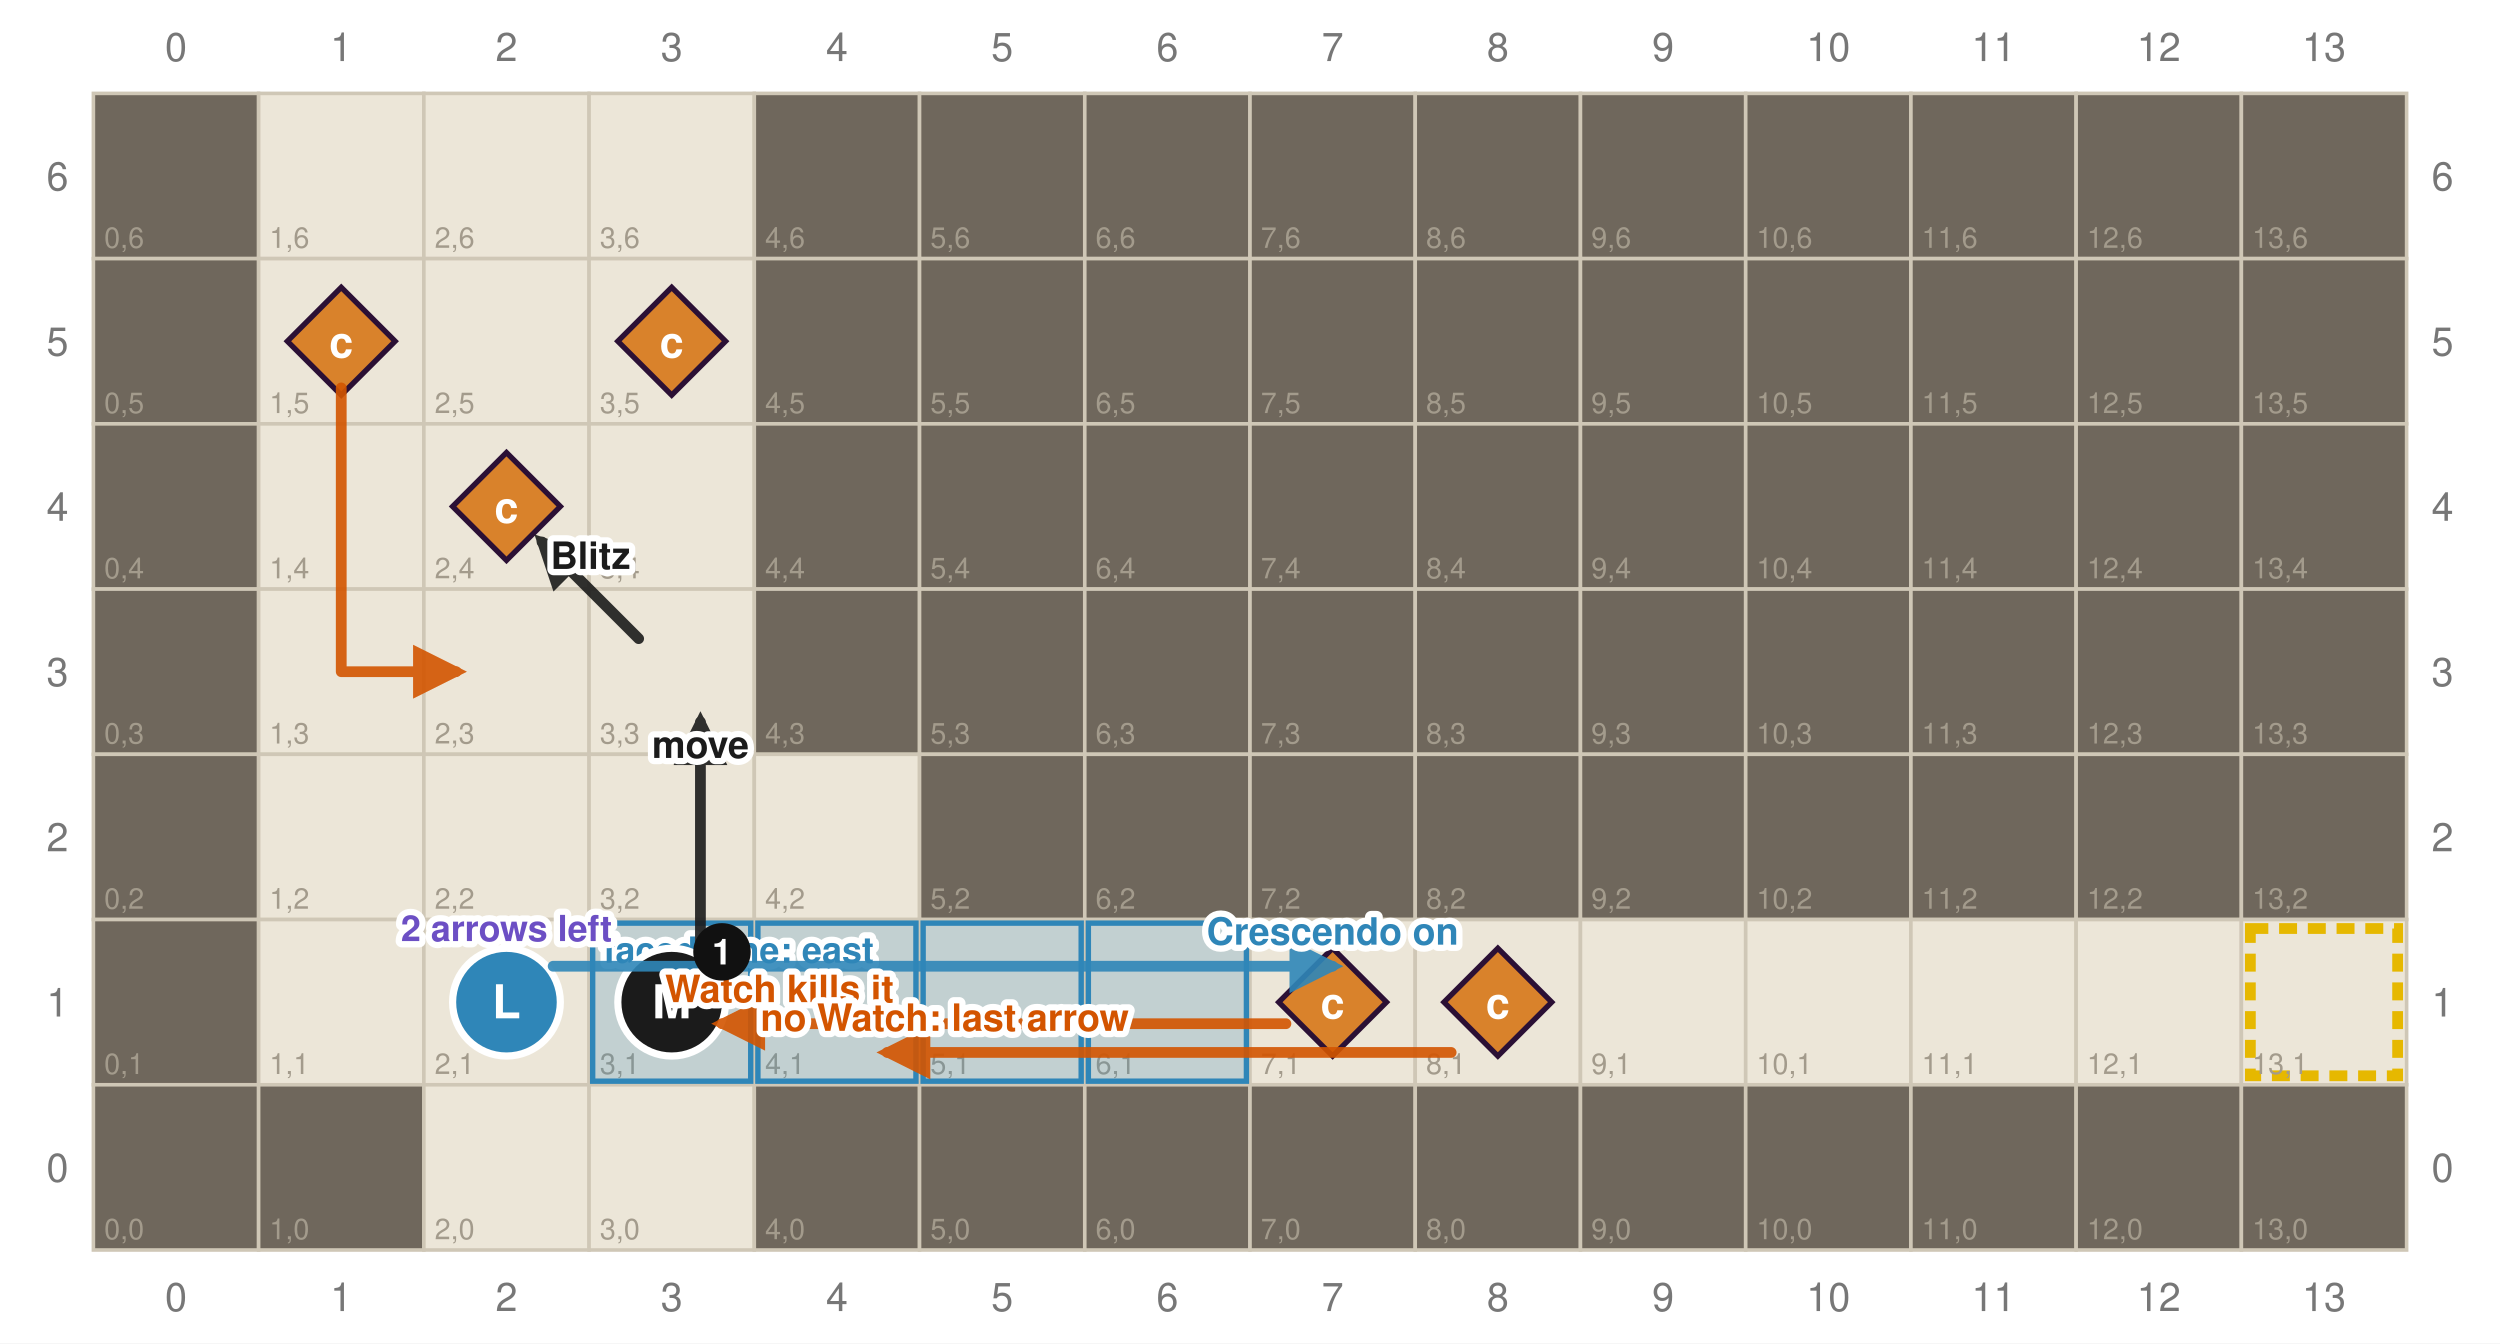
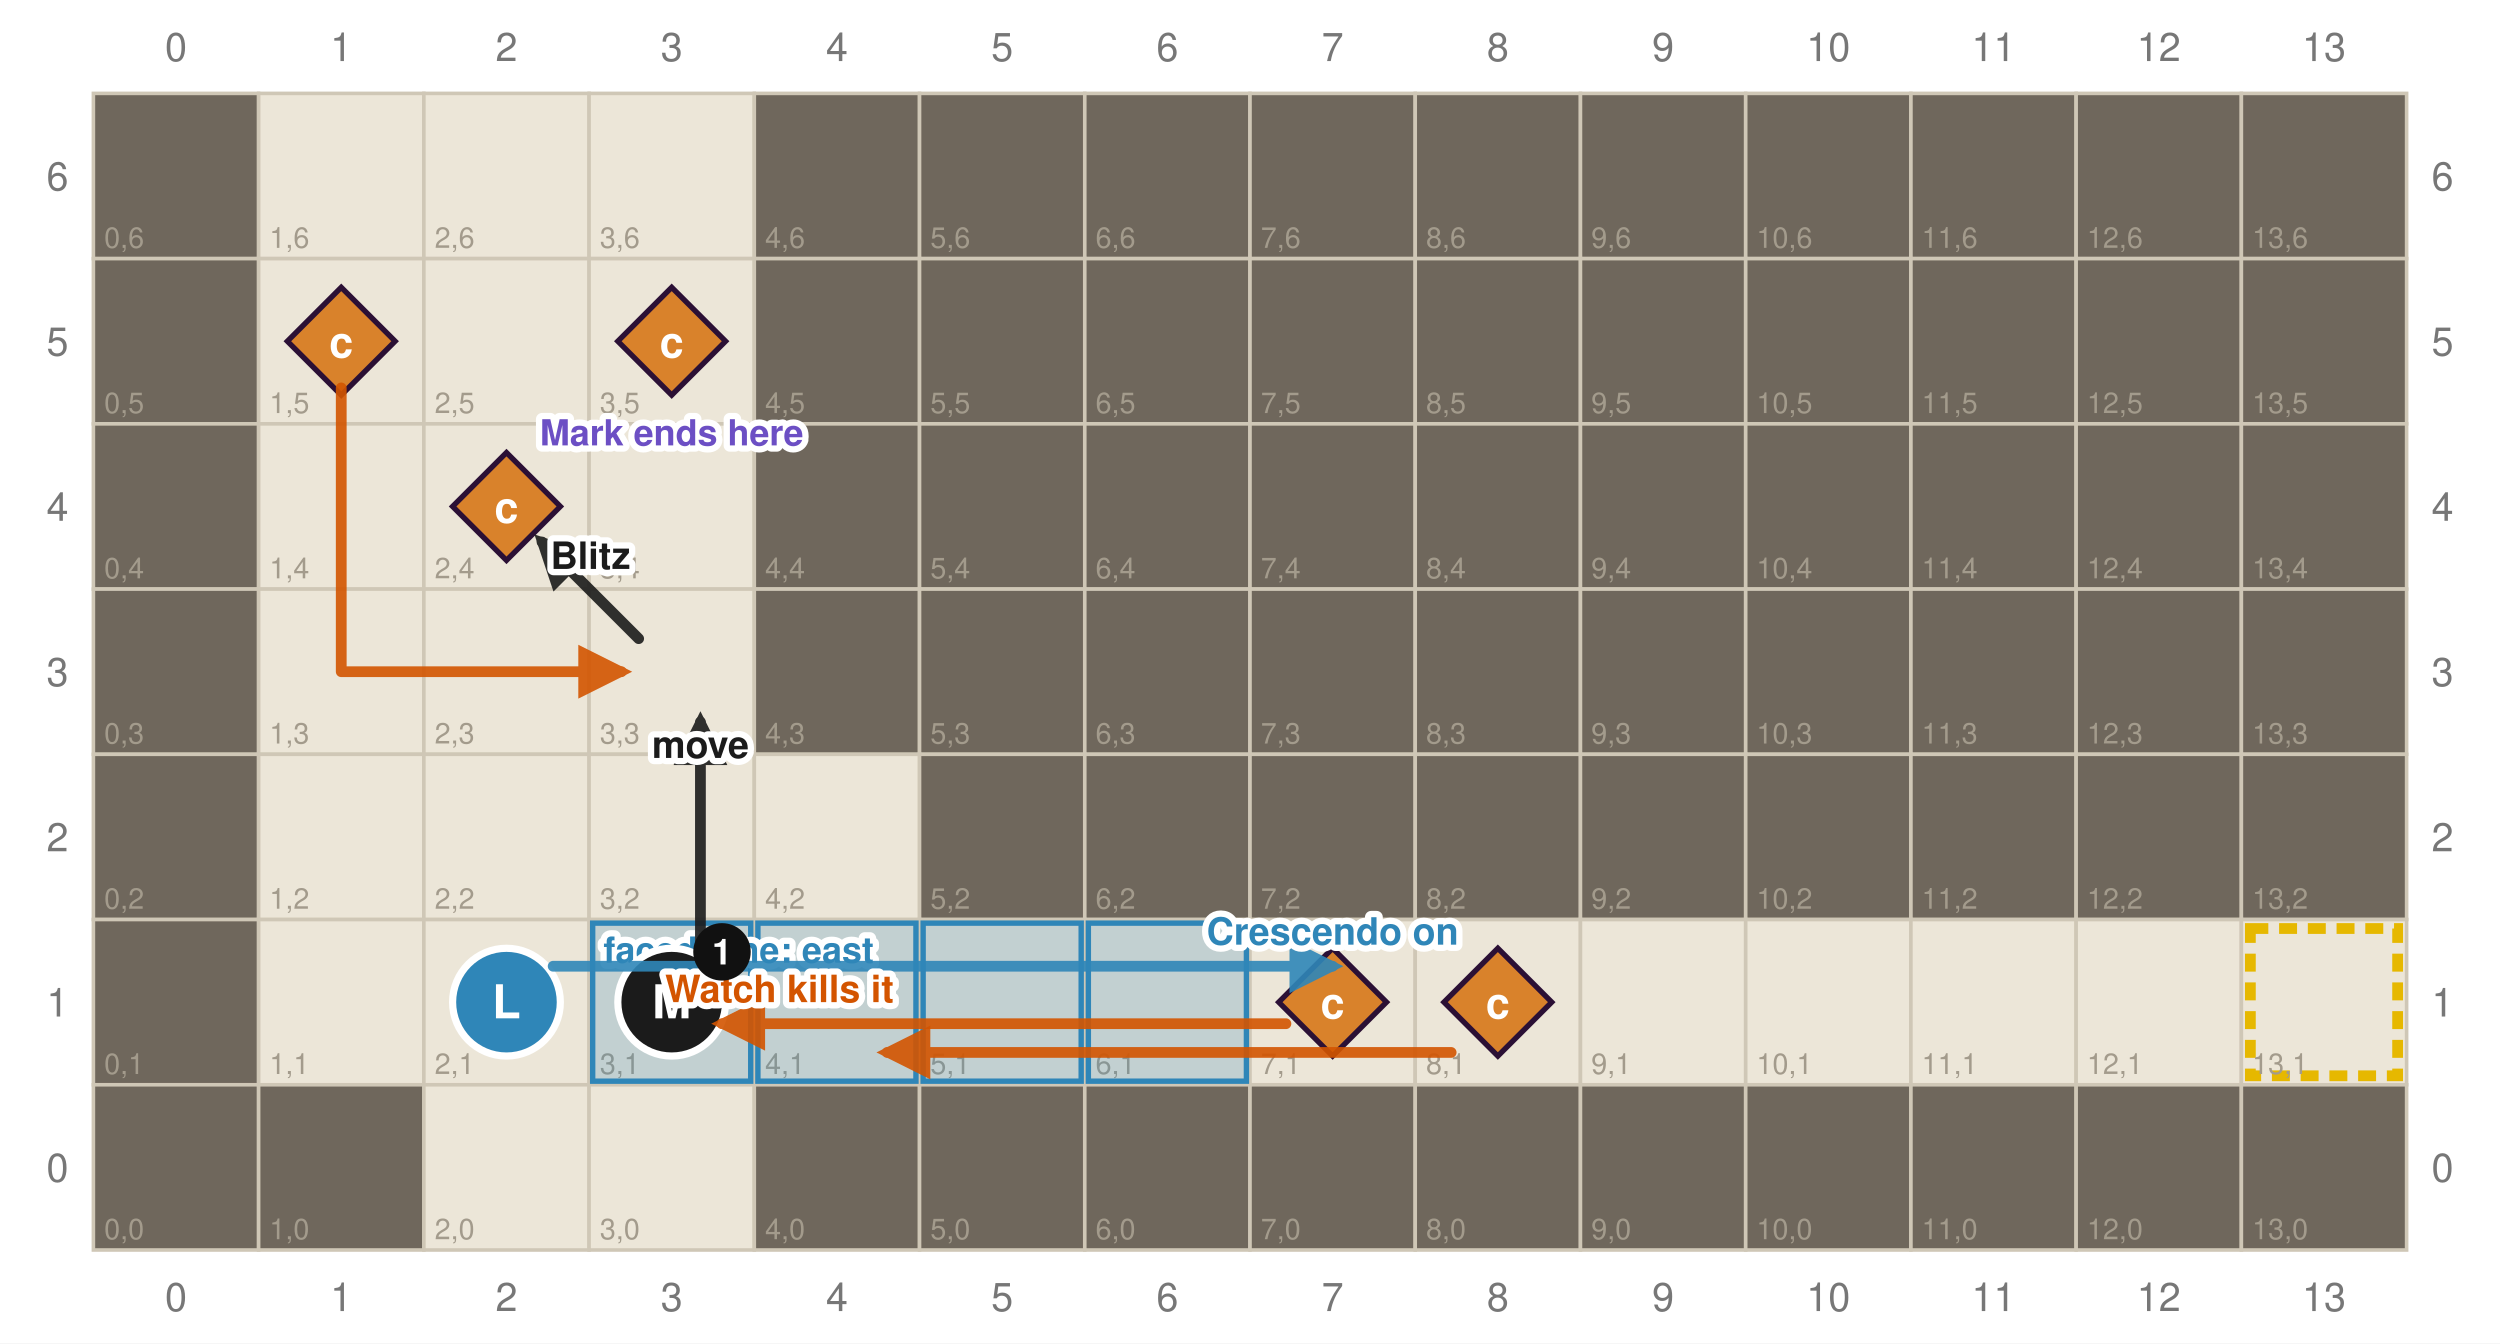
<svg xmlns="http://www.w3.org/2000/svg" viewBox="0 0 696 374" width="696" height="374">
  <defs>
    <marker id="ah" viewBox="0 0 10 10" refX="8" refY="5" markerWidth="5" markerHeight="5" orient="auto-start-reverse">
      <path d="M0,0 L10,5 L0,10 z" fill="context-stroke" />
    </marker>
    <pattern id="gap" width="8" height="8" patternUnits="userSpaceOnUse" patternTransform="rotate(45)">
      <line x1="0" y1="0" x2="0" y2="8" stroke="#c9c2b4" stroke-width="2" />
    </pattern>
  </defs>
  <rect width="696" height="374" fill="#ffffff" />
  <text x="49.0" y="17.0" font-size="11" text-anchor="middle" font-weight="normal" font-family="Segoe UI, Helvetica, Arial, sans-serif" fill="#777">0</text>
  <text x="49.0" y="365.0" font-size="11" text-anchor="middle" font-weight="normal" font-family="Segoe UI, Helvetica, Arial, sans-serif" fill="#777">0</text>
  <text x="95.0" y="17.0" font-size="11" text-anchor="middle" font-weight="normal" font-family="Segoe UI, Helvetica, Arial, sans-serif" fill="#777">1</text>
  <text x="95.0" y="365.0" font-size="11" text-anchor="middle" font-weight="normal" font-family="Segoe UI, Helvetica, Arial, sans-serif" fill="#777">1</text>
  <text x="141.0" y="17.0" font-size="11" text-anchor="middle" font-weight="normal" font-family="Segoe UI, Helvetica, Arial, sans-serif" fill="#777">2</text>
  <text x="141.0" y="365.0" font-size="11" text-anchor="middle" font-weight="normal" font-family="Segoe UI, Helvetica, Arial, sans-serif" fill="#777">2</text>
  <text x="187.0" y="17.0" font-size="11" text-anchor="middle" font-weight="normal" font-family="Segoe UI, Helvetica, Arial, sans-serif" fill="#777">3</text>
  <text x="187.0" y="365.0" font-size="11" text-anchor="middle" font-weight="normal" font-family="Segoe UI, Helvetica, Arial, sans-serif" fill="#777">3</text>
  <text x="233.0" y="17.0" font-size="11" text-anchor="middle" font-weight="normal" font-family="Segoe UI, Helvetica, Arial, sans-serif" fill="#777">4</text>
  <text x="233.0" y="365.0" font-size="11" text-anchor="middle" font-weight="normal" font-family="Segoe UI, Helvetica, Arial, sans-serif" fill="#777">4</text>
  <text x="279.0" y="17.0" font-size="11" text-anchor="middle" font-weight="normal" font-family="Segoe UI, Helvetica, Arial, sans-serif" fill="#777">5</text>
  <text x="279.0" y="365.0" font-size="11" text-anchor="middle" font-weight="normal" font-family="Segoe UI, Helvetica, Arial, sans-serif" fill="#777">5</text>
  <text x="325.0" y="17.0" font-size="11" text-anchor="middle" font-weight="normal" font-family="Segoe UI, Helvetica, Arial, sans-serif" fill="#777">6</text>
  <text x="325.0" y="365.0" font-size="11" text-anchor="middle" font-weight="normal" font-family="Segoe UI, Helvetica, Arial, sans-serif" fill="#777">6</text>
  <text x="371.0" y="17.0" font-size="11" text-anchor="middle" font-weight="normal" font-family="Segoe UI, Helvetica, Arial, sans-serif" fill="#777">7</text>
  <text x="371.0" y="365.0" font-size="11" text-anchor="middle" font-weight="normal" font-family="Segoe UI, Helvetica, Arial, sans-serif" fill="#777">7</text>
  <text x="417.0" y="17.0" font-size="11" text-anchor="middle" font-weight="normal" font-family="Segoe UI, Helvetica, Arial, sans-serif" fill="#777">8</text>
  <text x="417.0" y="365.0" font-size="11" text-anchor="middle" font-weight="normal" font-family="Segoe UI, Helvetica, Arial, sans-serif" fill="#777">8</text>
  <text x="463.0" y="17.0" font-size="11" text-anchor="middle" font-weight="normal" font-family="Segoe UI, Helvetica, Arial, sans-serif" fill="#777">9</text>
  <text x="463.0" y="365.0" font-size="11" text-anchor="middle" font-weight="normal" font-family="Segoe UI, Helvetica, Arial, sans-serif" fill="#777">9</text>
  <text x="509.0" y="17.0" font-size="11" text-anchor="middle" font-weight="normal" font-family="Segoe UI, Helvetica, Arial, sans-serif" fill="#777">10</text>
  <text x="509.0" y="365.0" font-size="11" text-anchor="middle" font-weight="normal" font-family="Segoe UI, Helvetica, Arial, sans-serif" fill="#777">10</text>
  <text x="555.0" y="17.0" font-size="11" text-anchor="middle" font-weight="normal" font-family="Segoe UI, Helvetica, Arial, sans-serif" fill="#777">11</text>
  <text x="555.0" y="365.0" font-size="11" text-anchor="middle" font-weight="normal" font-family="Segoe UI, Helvetica, Arial, sans-serif" fill="#777">11</text>
  <text x="601.0" y="17.0" font-size="11" text-anchor="middle" font-weight="normal" font-family="Segoe UI, Helvetica, Arial, sans-serif" fill="#777">12</text>
  <text x="601.0" y="365.0" font-size="11" text-anchor="middle" font-weight="normal" font-family="Segoe UI, Helvetica, Arial, sans-serif" fill="#777">12</text>
  <text x="647.0" y="17.0" font-size="11" text-anchor="middle" font-weight="normal" font-family="Segoe UI, Helvetica, Arial, sans-serif" fill="#777">13</text>
  <text x="647.0" y="365.0" font-size="11" text-anchor="middle" font-weight="normal" font-family="Segoe UI, Helvetica, Arial, sans-serif" fill="#777">13</text>
  <text x="16.0" y="329.0" font-size="11" text-anchor="middle" font-weight="normal" font-family="Segoe UI, Helvetica, Arial, sans-serif" fill="#777">0</text>
  <text x="680.0" y="329.0" font-size="11" text-anchor="middle" font-weight="normal" font-family="Segoe UI, Helvetica, Arial, sans-serif" fill="#777">0</text>
  <text x="16.0" y="283.0" font-size="11" text-anchor="middle" font-weight="normal" font-family="Segoe UI, Helvetica, Arial, sans-serif" fill="#777">1</text>
  <text x="680.0" y="283.0" font-size="11" text-anchor="middle" font-weight="normal" font-family="Segoe UI, Helvetica, Arial, sans-serif" fill="#777">1</text>
  <text x="16.0" y="237.0" font-size="11" text-anchor="middle" font-weight="normal" font-family="Segoe UI, Helvetica, Arial, sans-serif" fill="#777">2</text>
  <text x="680.0" y="237.0" font-size="11" text-anchor="middle" font-weight="normal" font-family="Segoe UI, Helvetica, Arial, sans-serif" fill="#777">2</text>
  <text x="16.0" y="191.0" font-size="11" text-anchor="middle" font-weight="normal" font-family="Segoe UI, Helvetica, Arial, sans-serif" fill="#777">3</text>
  <text x="680.0" y="191.0" font-size="11" text-anchor="middle" font-weight="normal" font-family="Segoe UI, Helvetica, Arial, sans-serif" fill="#777">3</text>
  <text x="16.0" y="145.0" font-size="11" text-anchor="middle" font-weight="normal" font-family="Segoe UI, Helvetica, Arial, sans-serif" fill="#777">4</text>
  <text x="680.0" y="145.0" font-size="11" text-anchor="middle" font-weight="normal" font-family="Segoe UI, Helvetica, Arial, sans-serif" fill="#777">4</text>
  <text x="16.0" y="99.0" font-size="11" text-anchor="middle" font-weight="normal" font-family="Segoe UI, Helvetica, Arial, sans-serif" fill="#777">5</text>
  <text x="680.0" y="99.0" font-size="11" text-anchor="middle" font-weight="normal" font-family="Segoe UI, Helvetica, Arial, sans-serif" fill="#777">5</text>
  <text x="16.0" y="53.0" font-size="11" text-anchor="middle" font-weight="normal" font-family="Segoe UI, Helvetica, Arial, sans-serif" fill="#777">6</text>
  <text x="680.0" y="53.0" font-size="11" text-anchor="middle" font-weight="normal" font-family="Segoe UI, Helvetica, Arial, sans-serif" fill="#777">6</text>
  <g>
    <rect x="26" y="26" width="46" height="46" fill="#6f675c" stroke="#cfc7b6" stroke-width="1" />
  </g>
  <text x="29.0" y="69.0" font-size="8" text-anchor="start" font-weight="normal" font-family="Segoe UI, Helvetica, Arial, sans-serif" fill="#a39b8c">0,6</text>
  <g>
    <rect x="72" y="26" width="46" height="46" fill="#ece6d8" stroke="#cfc7b6" stroke-width="1" />
  </g>
  <text x="75.0" y="69.0" font-size="8" text-anchor="start" font-weight="normal" font-family="Segoe UI, Helvetica, Arial, sans-serif" fill="#a39b8c">1,6</text>
  <g>
    <rect x="118" y="26" width="46" height="46" fill="#ece6d8" stroke="#cfc7b6" stroke-width="1" />
  </g>
  <text x="121.0" y="69.0" font-size="8" text-anchor="start" font-weight="normal" font-family="Segoe UI, Helvetica, Arial, sans-serif" fill="#a39b8c">2,6</text>
  <g>
    <rect x="164" y="26" width="46" height="46" fill="#ece6d8" stroke="#cfc7b6" stroke-width="1" />
  </g>
  <text x="167.0" y="69.0" font-size="8" text-anchor="start" font-weight="normal" font-family="Segoe UI, Helvetica, Arial, sans-serif" fill="#a39b8c">3,6</text>
  <g>
    <rect x="210" y="26" width="46" height="46" fill="#6f675c" stroke="#cfc7b6" stroke-width="1" />
  </g>
  <text x="213.0" y="69.0" font-size="8" text-anchor="start" font-weight="normal" font-family="Segoe UI, Helvetica, Arial, sans-serif" fill="#a39b8c">4,6</text>
  <g>
    <rect x="256" y="26" width="46" height="46" fill="#6f675c" stroke="#cfc7b6" stroke-width="1" />
  </g>
  <text x="259.0" y="69.0" font-size="8" text-anchor="start" font-weight="normal" font-family="Segoe UI, Helvetica, Arial, sans-serif" fill="#a39b8c">5,6</text>
  <g>
    <rect x="302" y="26" width="46" height="46" fill="#6f675c" stroke="#cfc7b6" stroke-width="1" />
  </g>
  <text x="305.0" y="69.0" font-size="8" text-anchor="start" font-weight="normal" font-family="Segoe UI, Helvetica, Arial, sans-serif" fill="#a39b8c">6,6</text>
  <g>
    <rect x="348" y="26" width="46" height="46" fill="#6f675c" stroke="#cfc7b6" stroke-width="1" />
  </g>
  <text x="351.0" y="69.0" font-size="8" text-anchor="start" font-weight="normal" font-family="Segoe UI, Helvetica, Arial, sans-serif" fill="#a39b8c">7,6</text>
  <g>
    <rect x="394" y="26" width="46" height="46" fill="#6f675c" stroke="#cfc7b6" stroke-width="1" />
  </g>
  <text x="397.0" y="69.0" font-size="8" text-anchor="start" font-weight="normal" font-family="Segoe UI, Helvetica, Arial, sans-serif" fill="#a39b8c">8,6</text>
  <g>
    <rect x="440" y="26" width="46" height="46" fill="#6f675c" stroke="#cfc7b6" stroke-width="1" />
  </g>
  <text x="443.0" y="69.0" font-size="8" text-anchor="start" font-weight="normal" font-family="Segoe UI, Helvetica, Arial, sans-serif" fill="#a39b8c">9,6</text>
  <g>
    <rect x="486" y="26" width="46" height="46" fill="#6f675c" stroke="#cfc7b6" stroke-width="1" />
  </g>
  <text x="489.0" y="69.0" font-size="8" text-anchor="start" font-weight="normal" font-family="Segoe UI, Helvetica, Arial, sans-serif" fill="#a39b8c">10,6</text>
  <g>
    <rect x="532" y="26" width="46" height="46" fill="#6f675c" stroke="#cfc7b6" stroke-width="1" />
  </g>
  <text x="535.0" y="69.0" font-size="8" text-anchor="start" font-weight="normal" font-family="Segoe UI, Helvetica, Arial, sans-serif" fill="#a39b8c">11,6</text>
  <g>
    <rect x="578" y="26" width="46" height="46" fill="#6f675c" stroke="#cfc7b6" stroke-width="1" />
  </g>
  <text x="581.0" y="69.0" font-size="8" text-anchor="start" font-weight="normal" font-family="Segoe UI, Helvetica, Arial, sans-serif" fill="#a39b8c">12,6</text>
  <g>
    <rect x="624" y="26" width="46" height="46" fill="#6f675c" stroke="#cfc7b6" stroke-width="1" />
  </g>
  <text x="627.0" y="69.0" font-size="8" text-anchor="start" font-weight="normal" font-family="Segoe UI, Helvetica, Arial, sans-serif" fill="#a39b8c">13,6</text>
  <g>
    <rect x="26" y="72" width="46" height="46" fill="#6f675c" stroke="#cfc7b6" stroke-width="1" />
  </g>
  <text x="29.0" y="115.0" font-size="8" text-anchor="start" font-weight="normal" font-family="Segoe UI, Helvetica, Arial, sans-serif" fill="#a39b8c">0,5</text>
  <g>
    <rect x="72" y="72" width="46" height="46" fill="#ece6d8" stroke="#cfc7b6" stroke-width="1" />
  </g>
  <text x="75.0" y="115.0" font-size="8" text-anchor="start" font-weight="normal" font-family="Segoe UI, Helvetica, Arial, sans-serif" fill="#a39b8c">1,5</text>
  <g>
    <rect x="118" y="72" width="46" height="46" fill="#ece6d8" stroke="#cfc7b6" stroke-width="1" />
  </g>
  <text x="121.0" y="115.0" font-size="8" text-anchor="start" font-weight="normal" font-family="Segoe UI, Helvetica, Arial, sans-serif" fill="#a39b8c">2,5</text>
  <g>
    <rect x="164" y="72" width="46" height="46" fill="#ece6d8" stroke="#cfc7b6" stroke-width="1" />
  </g>
  <text x="167.0" y="115.0" font-size="8" text-anchor="start" font-weight="normal" font-family="Segoe UI, Helvetica, Arial, sans-serif" fill="#a39b8c">3,5</text>
  <g>
    <rect x="210" y="72" width="46" height="46" fill="#6f675c" stroke="#cfc7b6" stroke-width="1" />
  </g>
  <text x="213.0" y="115.0" font-size="8" text-anchor="start" font-weight="normal" font-family="Segoe UI, Helvetica, Arial, sans-serif" fill="#a39b8c">4,5</text>
  <g>
    <rect x="256" y="72" width="46" height="46" fill="#6f675c" stroke="#cfc7b6" stroke-width="1" />
  </g>
  <text x="259.0" y="115.0" font-size="8" text-anchor="start" font-weight="normal" font-family="Segoe UI, Helvetica, Arial, sans-serif" fill="#a39b8c">5,5</text>
  <g>
    <rect x="302" y="72" width="46" height="46" fill="#6f675c" stroke="#cfc7b6" stroke-width="1" />
  </g>
  <text x="305.0" y="115.0" font-size="8" text-anchor="start" font-weight="normal" font-family="Segoe UI, Helvetica, Arial, sans-serif" fill="#a39b8c">6,5</text>
  <g>
    <rect x="348" y="72" width="46" height="46" fill="#6f675c" stroke="#cfc7b6" stroke-width="1" />
  </g>
  <text x="351.0" y="115.0" font-size="8" text-anchor="start" font-weight="normal" font-family="Segoe UI, Helvetica, Arial, sans-serif" fill="#a39b8c">7,5</text>
  <g>
    <rect x="394" y="72" width="46" height="46" fill="#6f675c" stroke="#cfc7b6" stroke-width="1" />
  </g>
  <text x="397.0" y="115.0" font-size="8" text-anchor="start" font-weight="normal" font-family="Segoe UI, Helvetica, Arial, sans-serif" fill="#a39b8c">8,5</text>
  <g>
    <rect x="440" y="72" width="46" height="46" fill="#6f675c" stroke="#cfc7b6" stroke-width="1" />
  </g>
  <text x="443.0" y="115.0" font-size="8" text-anchor="start" font-weight="normal" font-family="Segoe UI, Helvetica, Arial, sans-serif" fill="#a39b8c">9,5</text>
  <g>
    <rect x="486" y="72" width="46" height="46" fill="#6f675c" stroke="#cfc7b6" stroke-width="1" />
  </g>
  <text x="489.0" y="115.0" font-size="8" text-anchor="start" font-weight="normal" font-family="Segoe UI, Helvetica, Arial, sans-serif" fill="#a39b8c">10,5</text>
  <g>
    <rect x="532" y="72" width="46" height="46" fill="#6f675c" stroke="#cfc7b6" stroke-width="1" />
  </g>
  <text x="535.0" y="115.0" font-size="8" text-anchor="start" font-weight="normal" font-family="Segoe UI, Helvetica, Arial, sans-serif" fill="#a39b8c">11,5</text>
  <g>
    <rect x="578" y="72" width="46" height="46" fill="#6f675c" stroke="#cfc7b6" stroke-width="1" />
  </g>
  <text x="581.0" y="115.0" font-size="8" text-anchor="start" font-weight="normal" font-family="Segoe UI, Helvetica, Arial, sans-serif" fill="#a39b8c">12,5</text>
  <g>
    <rect x="624" y="72" width="46" height="46" fill="#6f675c" stroke="#cfc7b6" stroke-width="1" />
  </g>
  <text x="627.0" y="115.0" font-size="8" text-anchor="start" font-weight="normal" font-family="Segoe UI, Helvetica, Arial, sans-serif" fill="#a39b8c">13,5</text>
  <g>
    <rect x="26" y="118" width="46" height="46" fill="#6f675c" stroke="#cfc7b6" stroke-width="1" />
  </g>
  <text x="29.0" y="161.0" font-size="8" text-anchor="start" font-weight="normal" font-family="Segoe UI, Helvetica, Arial, sans-serif" fill="#a39b8c">0,4</text>
  <g>
    <rect x="72" y="118" width="46" height="46" fill="#ece6d8" stroke="#cfc7b6" stroke-width="1" />
  </g>
  <text x="75.0" y="161.0" font-size="8" text-anchor="start" font-weight="normal" font-family="Segoe UI, Helvetica, Arial, sans-serif" fill="#a39b8c">1,4</text>
  <g>
    <rect x="118" y="118" width="46" height="46" fill="#ece6d8" stroke="#cfc7b6" stroke-width="1" />
  </g>
  <text x="121.0" y="161.0" font-size="8" text-anchor="start" font-weight="normal" font-family="Segoe UI, Helvetica, Arial, sans-serif" fill="#a39b8c">2,4</text>
  <g>
    <rect x="164" y="118" width="46" height="46" fill="#ece6d8" stroke="#cfc7b6" stroke-width="1" />
  </g>
  <text x="167.0" y="161.0" font-size="8" text-anchor="start" font-weight="normal" font-family="Segoe UI, Helvetica, Arial, sans-serif" fill="#a39b8c">3,4</text>
  <g>
    <rect x="210" y="118" width="46" height="46" fill="#6f675c" stroke="#cfc7b6" stroke-width="1" />
  </g>
  <text x="213.0" y="161.0" font-size="8" text-anchor="start" font-weight="normal" font-family="Segoe UI, Helvetica, Arial, sans-serif" fill="#a39b8c">4,4</text>
  <g>
    <rect x="256" y="118" width="46" height="46" fill="#6f675c" stroke="#cfc7b6" stroke-width="1" />
  </g>
  <text x="259.0" y="161.0" font-size="8" text-anchor="start" font-weight="normal" font-family="Segoe UI, Helvetica, Arial, sans-serif" fill="#a39b8c">5,4</text>
  <g>
    <rect x="302" y="118" width="46" height="46" fill="#6f675c" stroke="#cfc7b6" stroke-width="1" />
  </g>
  <text x="305.0" y="161.0" font-size="8" text-anchor="start" font-weight="normal" font-family="Segoe UI, Helvetica, Arial, sans-serif" fill="#a39b8c">6,4</text>
  <g>
    <rect x="348" y="118" width="46" height="46" fill="#6f675c" stroke="#cfc7b6" stroke-width="1" />
  </g>
  <text x="351.0" y="161.0" font-size="8" text-anchor="start" font-weight="normal" font-family="Segoe UI, Helvetica, Arial, sans-serif" fill="#a39b8c">7,4</text>
  <g>
    <rect x="394" y="118" width="46" height="46" fill="#6f675c" stroke="#cfc7b6" stroke-width="1" />
  </g>
  <text x="397.0" y="161.0" font-size="8" text-anchor="start" font-weight="normal" font-family="Segoe UI, Helvetica, Arial, sans-serif" fill="#a39b8c">8,4</text>
  <g>
    <rect x="440" y="118" width="46" height="46" fill="#6f675c" stroke="#cfc7b6" stroke-width="1" />
  </g>
  <text x="443.0" y="161.0" font-size="8" text-anchor="start" font-weight="normal" font-family="Segoe UI, Helvetica, Arial, sans-serif" fill="#a39b8c">9,4</text>
  <g>
    <rect x="486" y="118" width="46" height="46" fill="#6f675c" stroke="#cfc7b6" stroke-width="1" />
  </g>
  <text x="489.0" y="161.0" font-size="8" text-anchor="start" font-weight="normal" font-family="Segoe UI, Helvetica, Arial, sans-serif" fill="#a39b8c">10,4</text>
  <g>
    <rect x="532" y="118" width="46" height="46" fill="#6f675c" stroke="#cfc7b6" stroke-width="1" />
  </g>
  <text x="535.0" y="161.0" font-size="8" text-anchor="start" font-weight="normal" font-family="Segoe UI, Helvetica, Arial, sans-serif" fill="#a39b8c">11,4</text>
  <g>
    <rect x="578" y="118" width="46" height="46" fill="#6f675c" stroke="#cfc7b6" stroke-width="1" />
  </g>
  <text x="581.0" y="161.0" font-size="8" text-anchor="start" font-weight="normal" font-family="Segoe UI, Helvetica, Arial, sans-serif" fill="#a39b8c">12,4</text>
  <g>
    <rect x="624" y="118" width="46" height="46" fill="#6f675c" stroke="#cfc7b6" stroke-width="1" />
  </g>
  <text x="627.0" y="161.0" font-size="8" text-anchor="start" font-weight="normal" font-family="Segoe UI, Helvetica, Arial, sans-serif" fill="#a39b8c">13,4</text>
  <g>
    <rect x="26" y="164" width="46" height="46" fill="#6f675c" stroke="#cfc7b6" stroke-width="1" />
  </g>
  <text x="29.0" y="207.0" font-size="8" text-anchor="start" font-weight="normal" font-family="Segoe UI, Helvetica, Arial, sans-serif" fill="#a39b8c">0,3</text>
  <g>
    <rect x="72" y="164" width="46" height="46" fill="#ece6d8" stroke="#cfc7b6" stroke-width="1" />
  </g>
  <text x="75.0" y="207.0" font-size="8" text-anchor="start" font-weight="normal" font-family="Segoe UI, Helvetica, Arial, sans-serif" fill="#a39b8c">1,3</text>
  <g>
    <rect x="118" y="164" width="46" height="46" fill="#ece6d8" stroke="#cfc7b6" stroke-width="1" />
  </g>
  <text x="121.0" y="207.0" font-size="8" text-anchor="start" font-weight="normal" font-family="Segoe UI, Helvetica, Arial, sans-serif" fill="#a39b8c">2,3</text>
  <g>
    <rect x="164" y="164" width="46" height="46" fill="#ece6d8" stroke="#cfc7b6" stroke-width="1" />
  </g>
  <text x="167.0" y="207.0" font-size="8" text-anchor="start" font-weight="normal" font-family="Segoe UI, Helvetica, Arial, sans-serif" fill="#a39b8c">3,3</text>
  <g>
    <rect x="210" y="164" width="46" height="46" fill="#6f675c" stroke="#cfc7b6" stroke-width="1" />
  </g>
  <text x="213.0" y="207.0" font-size="8" text-anchor="start" font-weight="normal" font-family="Segoe UI, Helvetica, Arial, sans-serif" fill="#a39b8c">4,3</text>
  <g>
    <rect x="256" y="164" width="46" height="46" fill="#6f675c" stroke="#cfc7b6" stroke-width="1" />
  </g>
  <text x="259.0" y="207.0" font-size="8" text-anchor="start" font-weight="normal" font-family="Segoe UI, Helvetica, Arial, sans-serif" fill="#a39b8c">5,3</text>
  <g>
    <rect x="302" y="164" width="46" height="46" fill="#6f675c" stroke="#cfc7b6" stroke-width="1" />
  </g>
  <text x="305.0" y="207.0" font-size="8" text-anchor="start" font-weight="normal" font-family="Segoe UI, Helvetica, Arial, sans-serif" fill="#a39b8c">6,3</text>
  <g>
    <rect x="348" y="164" width="46" height="46" fill="#6f675c" stroke="#cfc7b6" stroke-width="1" />
  </g>
  <text x="351.0" y="207.0" font-size="8" text-anchor="start" font-weight="normal" font-family="Segoe UI, Helvetica, Arial, sans-serif" fill="#a39b8c">7,3</text>
  <g>
    <rect x="394" y="164" width="46" height="46" fill="#6f675c" stroke="#cfc7b6" stroke-width="1" />
  </g>
  <text x="397.0" y="207.0" font-size="8" text-anchor="start" font-weight="normal" font-family="Segoe UI, Helvetica, Arial, sans-serif" fill="#a39b8c">8,3</text>
  <g>
    <rect x="440" y="164" width="46" height="46" fill="#6f675c" stroke="#cfc7b6" stroke-width="1" />
  </g>
  <text x="443.0" y="207.0" font-size="8" text-anchor="start" font-weight="normal" font-family="Segoe UI, Helvetica, Arial, sans-serif" fill="#a39b8c">9,3</text>
  <g>
    <rect x="486" y="164" width="46" height="46" fill="#6f675c" stroke="#cfc7b6" stroke-width="1" />
  </g>
  <text x="489.0" y="207.0" font-size="8" text-anchor="start" font-weight="normal" font-family="Segoe UI, Helvetica, Arial, sans-serif" fill="#a39b8c">10,3</text>
  <g>
    <rect x="532" y="164" width="46" height="46" fill="#6f675c" stroke="#cfc7b6" stroke-width="1" />
  </g>
  <text x="535.0" y="207.0" font-size="8" text-anchor="start" font-weight="normal" font-family="Segoe UI, Helvetica, Arial, sans-serif" fill="#a39b8c">11,3</text>
  <g>
    <rect x="578" y="164" width="46" height="46" fill="#6f675c" stroke="#cfc7b6" stroke-width="1" />
  </g>
  <text x="581.0" y="207.0" font-size="8" text-anchor="start" font-weight="normal" font-family="Segoe UI, Helvetica, Arial, sans-serif" fill="#a39b8c">12,3</text>
  <g>
    <rect x="624" y="164" width="46" height="46" fill="#6f675c" stroke="#cfc7b6" stroke-width="1" />
  </g>
  <text x="627.0" y="207.0" font-size="8" text-anchor="start" font-weight="normal" font-family="Segoe UI, Helvetica, Arial, sans-serif" fill="#a39b8c">13,3</text>
  <g>
    <rect x="26" y="210" width="46" height="46" fill="#6f675c" stroke="#cfc7b6" stroke-width="1" />
  </g>
  <text x="29.0" y="253.0" font-size="8" text-anchor="start" font-weight="normal" font-family="Segoe UI, Helvetica, Arial, sans-serif" fill="#a39b8c">0,2</text>
  <g>
    <rect x="72" y="210" width="46" height="46" fill="#ece6d8" stroke="#cfc7b6" stroke-width="1" />
  </g>
  <text x="75.0" y="253.0" font-size="8" text-anchor="start" font-weight="normal" font-family="Segoe UI, Helvetica, Arial, sans-serif" fill="#a39b8c">1,2</text>
  <g>
    <rect x="118" y="210" width="46" height="46" fill="#ece6d8" stroke="#cfc7b6" stroke-width="1" />
  </g>
  <text x="121.0" y="253.0" font-size="8" text-anchor="start" font-weight="normal" font-family="Segoe UI, Helvetica, Arial, sans-serif" fill="#a39b8c">2,2</text>
  <g>
    <rect x="164" y="210" width="46" height="46" fill="#ece6d8" stroke="#cfc7b6" stroke-width="1" />
  </g>
  <text x="167.0" y="253.0" font-size="8" text-anchor="start" font-weight="normal" font-family="Segoe UI, Helvetica, Arial, sans-serif" fill="#a39b8c">3,2</text>
  <g>
    <rect x="210" y="210" width="46" height="46" fill="#ece6d8" stroke="#cfc7b6" stroke-width="1" />
  </g>
  <text x="213.0" y="253.0" font-size="8" text-anchor="start" font-weight="normal" font-family="Segoe UI, Helvetica, Arial, sans-serif" fill="#a39b8c">4,2</text>
  <g>
    <rect x="256" y="210" width="46" height="46" fill="#6f675c" stroke="#cfc7b6" stroke-width="1" />
  </g>
  <text x="259.0" y="253.0" font-size="8" text-anchor="start" font-weight="normal" font-family="Segoe UI, Helvetica, Arial, sans-serif" fill="#a39b8c">5,2</text>
  <g>
    <rect x="302" y="210" width="46" height="46" fill="#6f675c" stroke="#cfc7b6" stroke-width="1" />
  </g>
  <text x="305.0" y="253.0" font-size="8" text-anchor="start" font-weight="normal" font-family="Segoe UI, Helvetica, Arial, sans-serif" fill="#a39b8c">6,2</text>
  <g>
    <rect x="348" y="210" width="46" height="46" fill="#6f675c" stroke="#cfc7b6" stroke-width="1" />
  </g>
  <text x="351.0" y="253.0" font-size="8" text-anchor="start" font-weight="normal" font-family="Segoe UI, Helvetica, Arial, sans-serif" fill="#a39b8c">7,2</text>
  <g>
    <rect x="394" y="210" width="46" height="46" fill="#6f675c" stroke="#cfc7b6" stroke-width="1" />
  </g>
  <text x="397.0" y="253.0" font-size="8" text-anchor="start" font-weight="normal" font-family="Segoe UI, Helvetica, Arial, sans-serif" fill="#a39b8c">8,2</text>
  <g>
    <rect x="440" y="210" width="46" height="46" fill="#6f675c" stroke="#cfc7b6" stroke-width="1" />
  </g>
  <text x="443.0" y="253.0" font-size="8" text-anchor="start" font-weight="normal" font-family="Segoe UI, Helvetica, Arial, sans-serif" fill="#a39b8c">9,2</text>
  <g>
    <rect x="486" y="210" width="46" height="46" fill="#6f675c" stroke="#cfc7b6" stroke-width="1" />
  </g>
  <text x="489.0" y="253.0" font-size="8" text-anchor="start" font-weight="normal" font-family="Segoe UI, Helvetica, Arial, sans-serif" fill="#a39b8c">10,2</text>
  <g>
    <rect x="532" y="210" width="46" height="46" fill="#6f675c" stroke="#cfc7b6" stroke-width="1" />
  </g>
  <text x="535.0" y="253.0" font-size="8" text-anchor="start" font-weight="normal" font-family="Segoe UI, Helvetica, Arial, sans-serif" fill="#a39b8c">11,2</text>
  <g>
    <rect x="578" y="210" width="46" height="46" fill="#6f675c" stroke="#cfc7b6" stroke-width="1" />
  </g>
  <text x="581.0" y="253.0" font-size="8" text-anchor="start" font-weight="normal" font-family="Segoe UI, Helvetica, Arial, sans-serif" fill="#a39b8c">12,2</text>
  <g>
    <rect x="624" y="210" width="46" height="46" fill="#6f675c" stroke="#cfc7b6" stroke-width="1" />
  </g>
  <text x="627.0" y="253.0" font-size="8" text-anchor="start" font-weight="normal" font-family="Segoe UI, Helvetica, Arial, sans-serif" fill="#a39b8c">13,2</text>
  <g>
    <rect x="26" y="256" width="46" height="46" fill="#6f675c" stroke="#cfc7b6" stroke-width="1" />
  </g>
  <text x="29.0" y="299.0" font-size="8" text-anchor="start" font-weight="normal" font-family="Segoe UI, Helvetica, Arial, sans-serif" fill="#a39b8c">0,1</text>
  <g>
    <rect x="72" y="256" width="46" height="46" fill="#ece6d8" stroke="#cfc7b6" stroke-width="1" />
  </g>
  <text x="75.0" y="299.0" font-size="8" text-anchor="start" font-weight="normal" font-family="Segoe UI, Helvetica, Arial, sans-serif" fill="#a39b8c">1,1</text>
  <g>
    <rect x="118" y="256" width="46" height="46" fill="#ece6d8" stroke="#cfc7b6" stroke-width="1" />
  </g>
  <text x="121.0" y="299.0" font-size="8" text-anchor="start" font-weight="normal" font-family="Segoe UI, Helvetica, Arial, sans-serif" fill="#a39b8c">2,1</text>
  <g>
    <rect x="164" y="256" width="46" height="46" fill="#ece6d8" stroke="#cfc7b6" stroke-width="1" />
  </g>
  <text x="167.0" y="299.0" font-size="8" text-anchor="start" font-weight="normal" font-family="Segoe UI, Helvetica, Arial, sans-serif" fill="#a39b8c">3,1</text>
  <g>
    <rect x="210" y="256" width="46" height="46" fill="#ece6d8" stroke="#cfc7b6" stroke-width="1" />
  </g>
  <text x="213.0" y="299.0" font-size="8" text-anchor="start" font-weight="normal" font-family="Segoe UI, Helvetica, Arial, sans-serif" fill="#a39b8c">4,1</text>
  <g>
    <rect x="256" y="256" width="46" height="46" fill="#ece6d8" stroke="#cfc7b6" stroke-width="1" />
  </g>
  <text x="259.0" y="299.0" font-size="8" text-anchor="start" font-weight="normal" font-family="Segoe UI, Helvetica, Arial, sans-serif" fill="#a39b8c">5,1</text>
  <g>
    <rect x="302" y="256" width="46" height="46" fill="#ece6d8" stroke="#cfc7b6" stroke-width="1" />
  </g>
  <text x="305.0" y="299.0" font-size="8" text-anchor="start" font-weight="normal" font-family="Segoe UI, Helvetica, Arial, sans-serif" fill="#a39b8c">6,1</text>
  <g>
    <rect x="348" y="256" width="46" height="46" fill="#ece6d8" stroke="#cfc7b6" stroke-width="1" />
  </g>
  <text x="351.0" y="299.0" font-size="8" text-anchor="start" font-weight="normal" font-family="Segoe UI, Helvetica, Arial, sans-serif" fill="#a39b8c">7,1</text>
  <g>
    <rect x="394" y="256" width="46" height="46" fill="#ece6d8" stroke="#cfc7b6" stroke-width="1" />
  </g>
  <text x="397.0" y="299.0" font-size="8" text-anchor="start" font-weight="normal" font-family="Segoe UI, Helvetica, Arial, sans-serif" fill="#a39b8c">8,1</text>
  <g>
    <rect x="440" y="256" width="46" height="46" fill="#ece6d8" stroke="#cfc7b6" stroke-width="1" />
  </g>
  <text x="443.0" y="299.0" font-size="8" text-anchor="start" font-weight="normal" font-family="Segoe UI, Helvetica, Arial, sans-serif" fill="#a39b8c">9,1</text>
  <g>
    <rect x="486" y="256" width="46" height="46" fill="#ece6d8" stroke="#cfc7b6" stroke-width="1" />
  </g>
  <text x="489.0" y="299.0" font-size="8" text-anchor="start" font-weight="normal" font-family="Segoe UI, Helvetica, Arial, sans-serif" fill="#a39b8c">10,1</text>
  <g>
    <rect x="532" y="256" width="46" height="46" fill="#ece6d8" stroke="#cfc7b6" stroke-width="1" />
  </g>
  <text x="535.0" y="299.0" font-size="8" text-anchor="start" font-weight="normal" font-family="Segoe UI, Helvetica, Arial, sans-serif" fill="#a39b8c">11,1</text>
  <g>
    <rect x="578" y="256" width="46" height="46" fill="#ece6d8" stroke="#cfc7b6" stroke-width="1" />
  </g>
  <text x="581.0" y="299.0" font-size="8" text-anchor="start" font-weight="normal" font-family="Segoe UI, Helvetica, Arial, sans-serif" fill="#a39b8c">12,1</text>
  <g>
    <rect x="624" y="256" width="46" height="46" fill="#ece6d8" stroke="#cfc7b6" stroke-width="1" />
  </g>
  <rect x="626.5" y="258.5" width="41" height="41" fill="none" stroke="#e6b800" stroke-width="3" stroke-dasharray="5 3" />
  <text x="627.0" y="299.0" font-size="8" text-anchor="start" font-weight="normal" font-family="Segoe UI, Helvetica, Arial, sans-serif" fill="#a39b8c">13,1</text>
  <g>
    <rect x="26" y="302" width="46" height="46" fill="#6f675c" stroke="#cfc7b6" stroke-width="1" />
  </g>
  <text x="29.0" y="345.0" font-size="8" text-anchor="start" font-weight="normal" font-family="Segoe UI, Helvetica, Arial, sans-serif" fill="#a39b8c">0,0</text>
  <g>
    <rect x="72" y="302" width="46" height="46" fill="#6f675c" stroke="#cfc7b6" stroke-width="1" />
  </g>
  <text x="75.0" y="345.0" font-size="8" text-anchor="start" font-weight="normal" font-family="Segoe UI, Helvetica, Arial, sans-serif" fill="#a39b8c">1,0</text>
  <g>
    <rect x="118" y="302" width="46" height="46" fill="#ece6d8" stroke="#cfc7b6" stroke-width="1" />
  </g>
  <text x="121.0" y="345.0" font-size="8" text-anchor="start" font-weight="normal" font-family="Segoe UI, Helvetica, Arial, sans-serif" fill="#a39b8c">2,0</text>
  <g>
    <rect x="164" y="302" width="46" height="46" fill="#ece6d8" stroke="#cfc7b6" stroke-width="1" />
  </g>
  <text x="167.0" y="345.0" font-size="8" text-anchor="start" font-weight="normal" font-family="Segoe UI, Helvetica, Arial, sans-serif" fill="#a39b8c">3,0</text>
  <g>
    <rect x="210" y="302" width="46" height="46" fill="#6f675c" stroke="#cfc7b6" stroke-width="1" />
  </g>
  <text x="213.0" y="345.0" font-size="8" text-anchor="start" font-weight="normal" font-family="Segoe UI, Helvetica, Arial, sans-serif" fill="#a39b8c">4,0</text>
  <g>
    <rect x="256" y="302" width="46" height="46" fill="#6f675c" stroke="#cfc7b6" stroke-width="1" />
  </g>
  <text x="259.0" y="345.0" font-size="8" text-anchor="start" font-weight="normal" font-family="Segoe UI, Helvetica, Arial, sans-serif" fill="#a39b8c">5,0</text>
  <g>
    <rect x="302" y="302" width="46" height="46" fill="#6f675c" stroke="#cfc7b6" stroke-width="1" />
  </g>
  <text x="305.0" y="345.0" font-size="8" text-anchor="start" font-weight="normal" font-family="Segoe UI, Helvetica, Arial, sans-serif" fill="#a39b8c">6,0</text>
  <g>
    <rect x="348" y="302" width="46" height="46" fill="#6f675c" stroke="#cfc7b6" stroke-width="1" />
  </g>
  <text x="351.0" y="345.0" font-size="8" text-anchor="start" font-weight="normal" font-family="Segoe UI, Helvetica, Arial, sans-serif" fill="#a39b8c">7,0</text>
  <g>
    <rect x="394" y="302" width="46" height="46" fill="#6f675c" stroke="#cfc7b6" stroke-width="1" />
  </g>
  <text x="397.0" y="345.0" font-size="8" text-anchor="start" font-weight="normal" font-family="Segoe UI, Helvetica, Arial, sans-serif" fill="#a39b8c">8,0</text>
  <g>
    <rect x="440" y="302" width="46" height="46" fill="#6f675c" stroke="#cfc7b6" stroke-width="1" />
  </g>
  <text x="443.0" y="345.0" font-size="8" text-anchor="start" font-weight="normal" font-family="Segoe UI, Helvetica, Arial, sans-serif" fill="#a39b8c">9,0</text>
  <g>
    <rect x="486" y="302" width="46" height="46" fill="#6f675c" stroke="#cfc7b6" stroke-width="1" />
  </g>
  <text x="489.0" y="345.0" font-size="8" text-anchor="start" font-weight="normal" font-family="Segoe UI, Helvetica, Arial, sans-serif" fill="#a39b8c">10,0</text>
  <g>
    <rect x="532" y="302" width="46" height="46" fill="#6f675c" stroke="#cfc7b6" stroke-width="1" />
  </g>
  <text x="535.0" y="345.0" font-size="8" text-anchor="start" font-weight="normal" font-family="Segoe UI, Helvetica, Arial, sans-serif" fill="#a39b8c">11,0</text>
  <g>
    <rect x="578" y="302" width="46" height="46" fill="#6f675c" stroke="#cfc7b6" stroke-width="1" />
  </g>
  <text x="581.0" y="345.0" font-size="8" text-anchor="start" font-weight="normal" font-family="Segoe UI, Helvetica, Arial, sans-serif" fill="#a39b8c">12,0</text>
  <g>
    <rect x="624" y="302" width="46" height="46" fill="#6f675c" stroke="#cfc7b6" stroke-width="1" />
  </g>
  <text x="627.0" y="345.0" font-size="8" text-anchor="start" font-weight="normal" font-family="Segoe UI, Helvetica, Arial, sans-serif" fill="#a39b8c">13,0</text>
  <rect x="165" y="257" width="44" height="44" fill="#2f86b8" fill-opacity="0.22" stroke="#2f86b8" stroke-width="1.5" />
  <rect x="211" y="257" width="44" height="44" fill="#2f86b8" fill-opacity="0.22" stroke="#2f86b8" stroke-width="1.5" />
  <rect x="257" y="257" width="44" height="44" fill="#2f86b8" fill-opacity="0.22" stroke="#2f86b8" stroke-width="1.5" />
  <rect x="303" y="257" width="44" height="44" fill="#2f86b8" fill-opacity="0.22" stroke="#2f86b8" stroke-width="1.5" />
  <text x="168.0" y="268.0" font-size="10" text-anchor="start" font-weight="bold" font-family="Segoe UI, Helvetica, Arial, sans-serif" fill="#ffffff" stroke="#ffffff" stroke-width="3.5" stroke-linejoin="round">faced lane: east</text>
  <text x="168.0" y="268.0" font-size="10" text-anchor="start" font-weight="bold" font-family="Segoe UI, Helvetica, Arial, sans-serif" fill="#2f86b8">faced lane: east</text>
  <g>
    <path d="M95.0,80.0 L110.0,95.0 L95.0,110.0 L80.0,95.0 z" fill="#d9822b" stroke="#2b1035" stroke-width="1.5" />
  </g>
  <text x="95.0" y="99.5" font-size="12" text-anchor="middle" font-weight="bold" font-family="Segoe UI, Helvetica, Arial, sans-serif" fill="#fff">c</text>
  <g>
    <path d="M187.0,80.0 L202.0,95.0 L187.0,110.0 L172.0,95.0 z" fill="#d9822b" stroke="#2b1035" stroke-width="1.5" />
  </g>
  <text x="187.0" y="99.5" font-size="12" text-anchor="middle" font-weight="bold" font-family="Segoe UI, Helvetica, Arial, sans-serif" fill="#fff">c</text>
  <g>
    <path d="M141.0,126.0 L156.0,141.0 L141.0,156.0 L126.0,141.0 z" fill="#d9822b" stroke="#2b1035" stroke-width="1.5" />
  </g>
  <text x="141.0" y="145.5" font-size="12" text-anchor="middle" font-weight="bold" font-family="Segoe UI, Helvetica, Arial, sans-serif" fill="#fff">c</text>
  <g>
    <circle cx="141.0" cy="279.0" r="15" fill="#2f86b8" stroke="#fff" stroke-width="2" />
  </g>
  <text x="141.0" y="283.5" font-size="13" text-anchor="middle" font-weight="bold" font-family="Segoe UI, Helvetica, Arial, sans-serif" fill="#fff">L</text>
  <g>
    <circle cx="187.0" cy="279.0" r="15" fill="#1b1b1b" stroke="#fff" stroke-width="2" />
  </g>
  <text x="187.0" y="283.5" font-size="13" text-anchor="middle" font-weight="bold" font-family="Segoe UI, Helvetica, Arial, sans-serif" fill="#fff">M</text>
  <g>
    <path d="M371.0,264.0 L386.0,279.0 L371.0,294.0 L356.0,279.0 z" fill="#d9822b" stroke="#2b1035" stroke-width="1.5" />
  </g>
  <text x="371.0" y="283.5" font-size="12" text-anchor="middle" font-weight="bold" font-family="Segoe UI, Helvetica, Arial, sans-serif" fill="#fff">c</text>
  <g>
    <path d="M417.0,264.0 L432.0,279.0 L417.0,294.0 L402.0,279.0 z" fill="#d9822b" stroke="#2b1035" stroke-width="1.5" />
  </g>
  <text x="417.0" y="283.5" font-size="12" text-anchor="middle" font-weight="bold" font-family="Segoe UI, Helvetica, Arial, sans-serif" fill="#fff">c</text>
  <polyline points="195.0,266.0 195.0,233.0 195.0,201.0" fill="none" stroke="#1b1b1b" stroke-width="3" stroke-linecap="round" stroke-linejoin="round" marker-end="url(#ah)" opacity="0.9" />
  <text x="195.0" y="211.0" font-size="10.5" text-anchor="middle" font-weight="bold" font-family="Segoe UI, Helvetica, Arial, sans-serif" fill="#ffffff" stroke="#ffffff" stroke-width="3.5" stroke-linejoin="round">move</text>
  <text x="195.0" y="211.0" font-size="10.5" text-anchor="middle" font-weight="bold" font-family="Segoe UI, Helvetica, Arial, sans-serif" fill="#1b1b1b">move</text>
  <polyline points="177.8,177.8 150.9,150.9" fill="none" stroke="#1b1b1b" stroke-width="3" stroke-linecap="round" stroke-linejoin="round" marker-end="url(#ah)" opacity="0.9" />
  <text x="164.4" y="158.4" font-size="10.5" text-anchor="middle" font-weight="bold" font-family="Segoe UI, Helvetica, Arial, sans-serif" fill="#ffffff" stroke="#ffffff" stroke-width="3.5" stroke-linejoin="round">Blitz</text>
  <text x="164.4" y="158.4" font-size="10.5" text-anchor="middle" font-weight="bold" font-family="Segoe UI, Helvetica, Arial, sans-serif" fill="#1b1b1b">Blitz</text>
  <polyline points="154.0,269.0 371.0,269.0 371.0,269.0" fill="none" stroke="#2f86b8" stroke-width="3" stroke-linecap="round" stroke-linejoin="round" marker-end="url(#ah)" opacity="0.9" />
  <text x="371.0" y="263.0" font-size="10.5" text-anchor="middle" font-weight="bold" font-family="Segoe UI, Helvetica, Arial, sans-serif" fill="#ffffff" stroke="#ffffff" stroke-width="3.5" stroke-linejoin="round">Crescendo on</text>
  <text x="371.0" y="263.0" font-size="10.5" text-anchor="middle" font-weight="bold" font-family="Segoe UI, Helvetica, Arial, sans-serif" fill="#2f86b8">Crescendo on</text>
  <polyline points="358.0,285.0 325.0,285.0 279.0,285.0 233.0,285.0 201.0,285.0" fill="none" stroke="#d35400" stroke-width="3" stroke-linecap="round" stroke-linejoin="round" marker-end="url(#ah)" opacity="0.9" />
  <text x="217.0" y="279.0" font-size="10.5" text-anchor="middle" font-weight="bold" font-family="Segoe UI, Helvetica, Arial, sans-serif" fill="#ffffff" stroke="#ffffff" stroke-width="3.5" stroke-linejoin="round">Watch kills it</text>
  <text x="217.0" y="279.0" font-size="10.5" text-anchor="middle" font-weight="bold" font-family="Segoe UI, Helvetica, Arial, sans-serif" fill="#d35400">Watch kills it</text>
  <polyline points="404.0,293.0 371.0,293.0 325.0,293.0 279.0,293.0 247.0,293.0" fill="none" stroke="#d35400" stroke-width="3" stroke-linecap="round" stroke-linejoin="round" marker-end="url(#ah)" opacity="0.9" />
-   <text x="263.0" y="287.0" font-size="10.5" text-anchor="middle" font-weight="bold" font-family="Segoe UI, Helvetica, Arial, sans-serif" fill="#ffffff" stroke="#ffffff" stroke-width="3.5" stroke-linejoin="round">no Watch: last arrow</text>
-   <text x="263.0" y="287.0" font-size="10.5" text-anchor="middle" font-weight="bold" font-family="Segoe UI, Helvetica, Arial, sans-serif" fill="#d35400">no Watch: last arrow</text>
-   <polyline points="95.0,108.0 95.0,141.0 95.0,187.0 127.0,187.0" fill="none" stroke="#d35400" stroke-width="3" stroke-linecap="round" stroke-linejoin="round" marker-end="url(#ah)" opacity="0.9" />
+   <polyline points="95.0,108.0 95.0,141.0 95.0,187.0 141.0,187.0 173.0,187.0" fill="none" stroke="#d35400" stroke-width="3" stroke-linecap="round" stroke-linejoin="round" marker-end="url(#ah)" opacity="0.9" />
  <circle cx="201" cy="265" r="8" fill="#111" />
  <text x="201.0" y="268.5" font-size="10" text-anchor="middle" font-weight="bold" font-family="Segoe UI, Helvetica, Arial, sans-serif" fill="#fff">1</text>
-   <text x="141.0" y="262.0" font-size="10" text-anchor="middle" font-weight="bold" font-family="Segoe UI, Helvetica, Arial, sans-serif" fill="#ffffff" stroke="#ffffff" stroke-width="3.5" stroke-linejoin="round">2 arrows left</text>
-   <text x="141.0" y="262.0" font-size="10" text-anchor="middle" font-weight="bold" font-family="Segoe UI, Helvetica, Arial, sans-serif" fill="#6c4fc4">2 arrows left</text>
+   <text x="187.0" y="124.0" font-size="10" text-anchor="middle" font-weight="bold" font-family="Segoe UI, Helvetica, Arial, sans-serif" fill="#ffffff" stroke="#ffffff" stroke-width="3.5" stroke-linejoin="round">Mark ends here</text>
+   <text x="187.0" y="124.0" font-size="10" text-anchor="middle" font-weight="bold" font-family="Segoe UI, Helvetica, Arial, sans-serif" fill="#6c4fc4">Mark ends here</text>
</svg>
